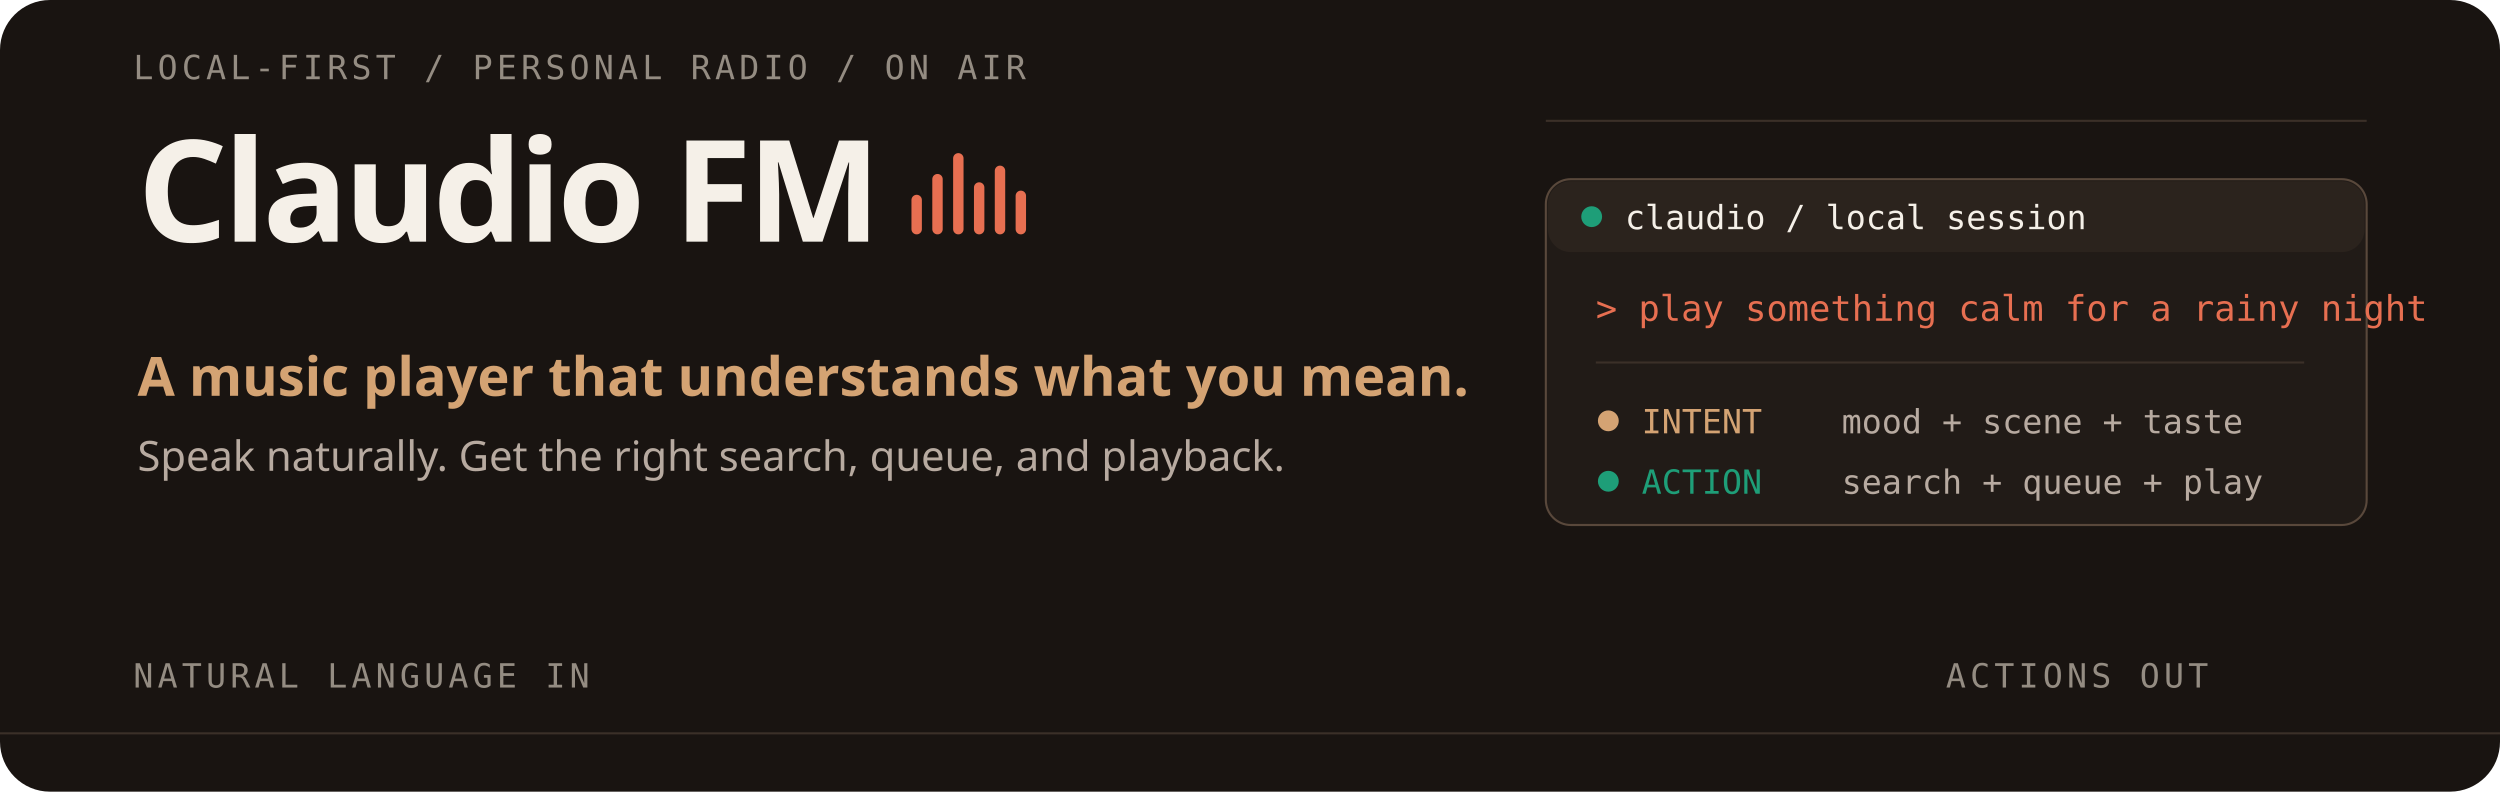
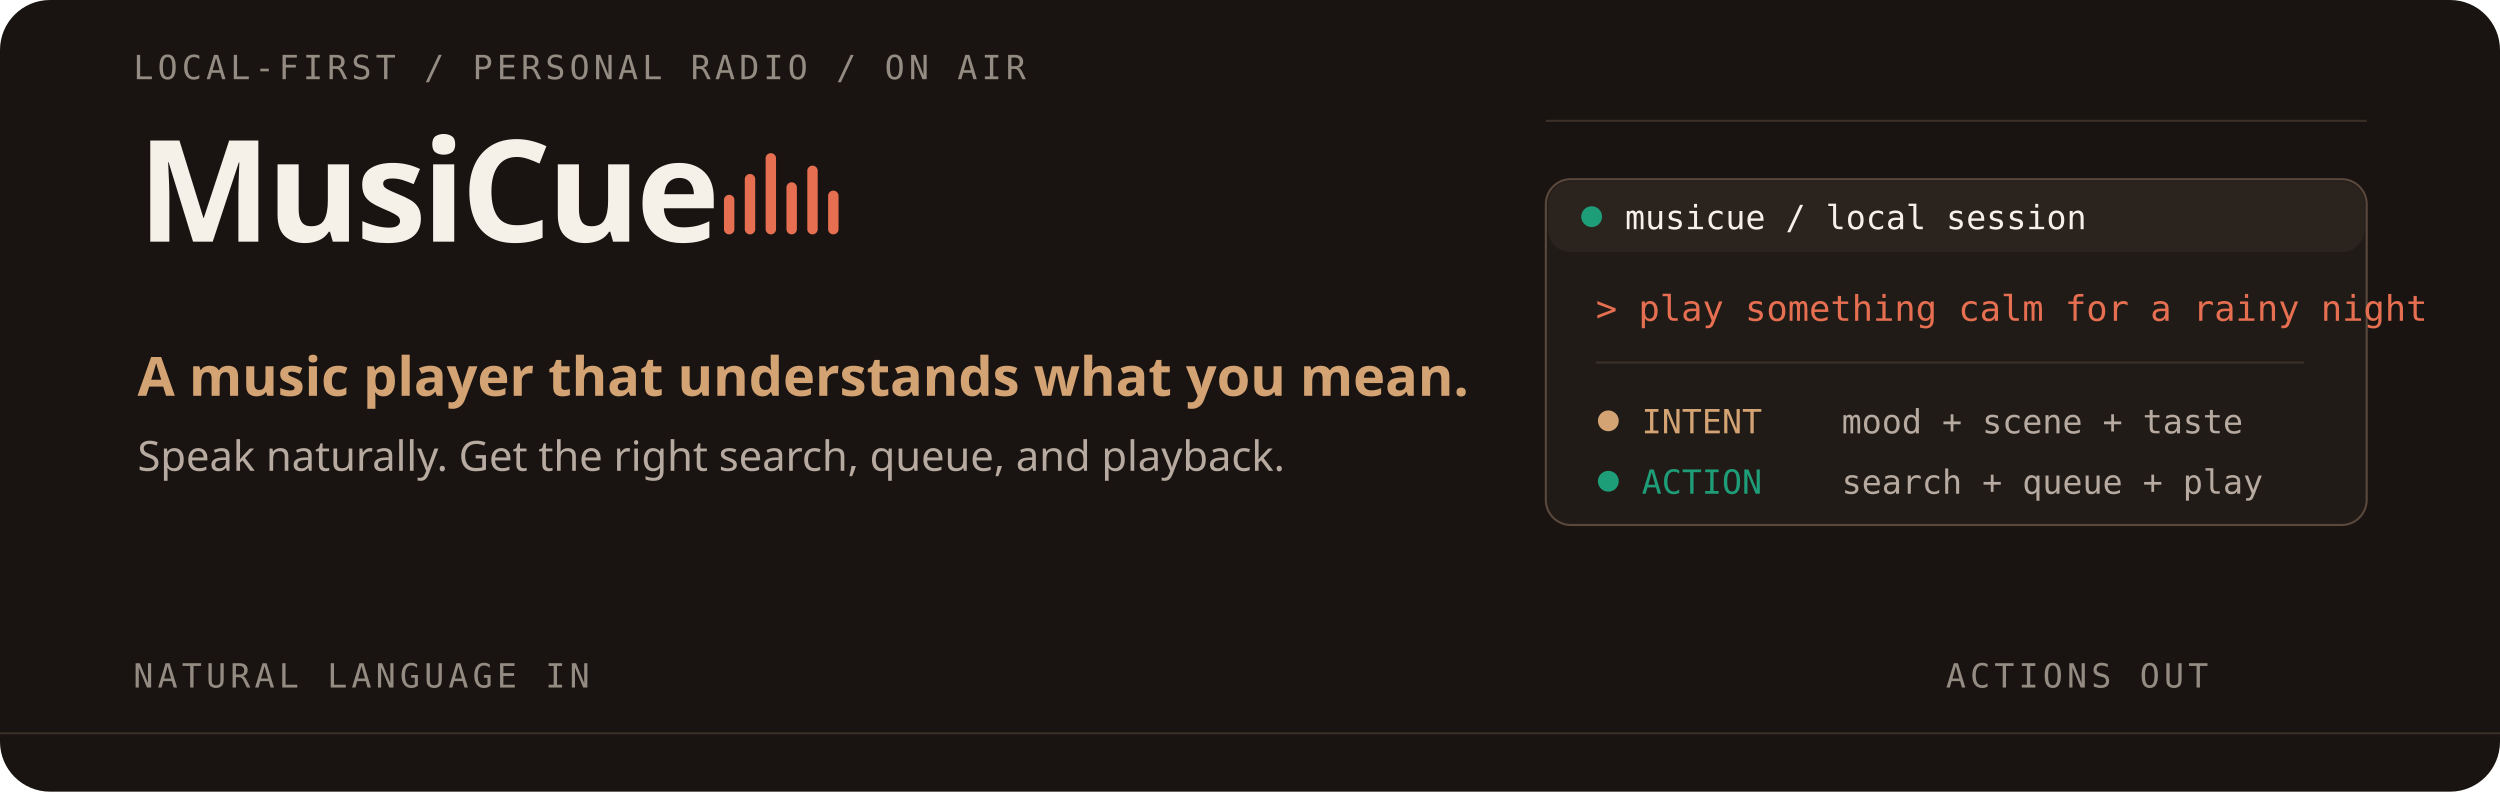
<svg xmlns="http://www.w3.org/2000/svg" width="1200" height="380" viewBox="0 0 1200 380" role="img" aria-labelledby="title desc">
  <rect width="1200" height="380" rx="24" fill="#191411" />
  <path d="M0 352H1200" stroke="#3b3028" stroke-width="1" />
  <path d="M742 58H1136" stroke="#3b3028" stroke-width="1" />
  <g fill="#948c82" font-family="ui-monospace, SFMono-Regular, Menlo, monospace" font-size="16" letter-spacing="2">
    <text x="64" y="38">LOCAL-FIRST / PERSONAL RADIO / ON AIR</text>
    <text x="64" y="330">NATURAL LANGUAGE IN</text>
    <text x="934" y="330">ACTIONS OUT</text>
  </g>
  <g transform="translate(64 94)">
-     <text x="2" y="22" fill="#f5f0e8" font-family="ui-sans-serif, Segoe UI, sans-serif" font-size="68" font-weight="700" letter-spacing="-2">Claudio FM</text>
-     <g transform="translate(376 -32)" fill="none" stroke="#e76f51" stroke-width="5" stroke-linecap="round">
+     <text x="2" y="22" fill="#f5f0e8" font-family="ui-sans-serif, Segoe UI, sans-serif" font-size="68" font-weight="700" letter-spacing="-2">MusiCue</text>
+     <g transform="translate(286 -32)" fill="none" stroke="#e76f51" stroke-width="5" stroke-linecap="round">
      <path d="M0 34V48 M10 24V48 M20 14V48 M30 28V48 M40 20V48 M50 32V48" />
    </g>
    <text x="2" y="96" fill="#d4a373" font-family="ui-sans-serif, Segoe UI, sans-serif" font-size="26" font-weight="600">A music player that understands what you mean.</text>
    <text x="2" y="132" fill="#b7aaa0" font-family="ui-sans-serif, Segoe UI, sans-serif" font-size="20">Speak naturally. Get the right search, queue, and playback.</text>
  </g>
  <g transform="translate(742 86)">
    <rect width="394" height="166" rx="12" fill="#211b17" stroke="#59483b" />
    <rect x="1" y="1" width="392" height="34" rx="11" fill="#2b231d" />
    <circle cx="22" cy="18" r="5" fill="#1e9e78" />
-     <text x="38" y="24" fill="#f5f0e8" font-family="ui-monospace, SFMono-Regular, Menlo, monospace" font-size="16">claudio / local session</text>
+     <text x="38" y="24" fill="#f5f0e8" font-family="ui-monospace, SFMono-Regular, Menlo, monospace" font-size="16">musicue / local session</text>
    <text x="24" y="68" fill="#e76f51" font-family="ui-monospace, SFMono-Regular, Menlo, monospace" font-size="17">&gt; play something calm for a rainy night</text>
    <path d="M24 88H364" stroke="#3b3028" />
    <circle cx="30" cy="116" r="5" fill="#d4a373" />
    <text x="46" y="122" fill="#d4a373" font-family="ui-monospace, SFMono-Regular, Menlo, monospace" font-size="16">INTENT</text>
    <text x="142" y="122" fill="#b7aaa0" font-family="ui-monospace, SFMono-Regular, Menlo, monospace" font-size="16">mood + scene + taste</text>
    <circle cx="30" cy="145" r="5" fill="#1e9e78" />
    <text x="46" y="151" fill="#1e9e78" font-family="ui-monospace, SFMono-Regular, Menlo, monospace" font-size="16">ACTION</text>
    <text x="142" y="151" fill="#b7aaa0" font-family="ui-monospace, SFMono-Regular, Menlo, monospace" font-size="16">search + queue + play</text>
  </g>
</svg>
